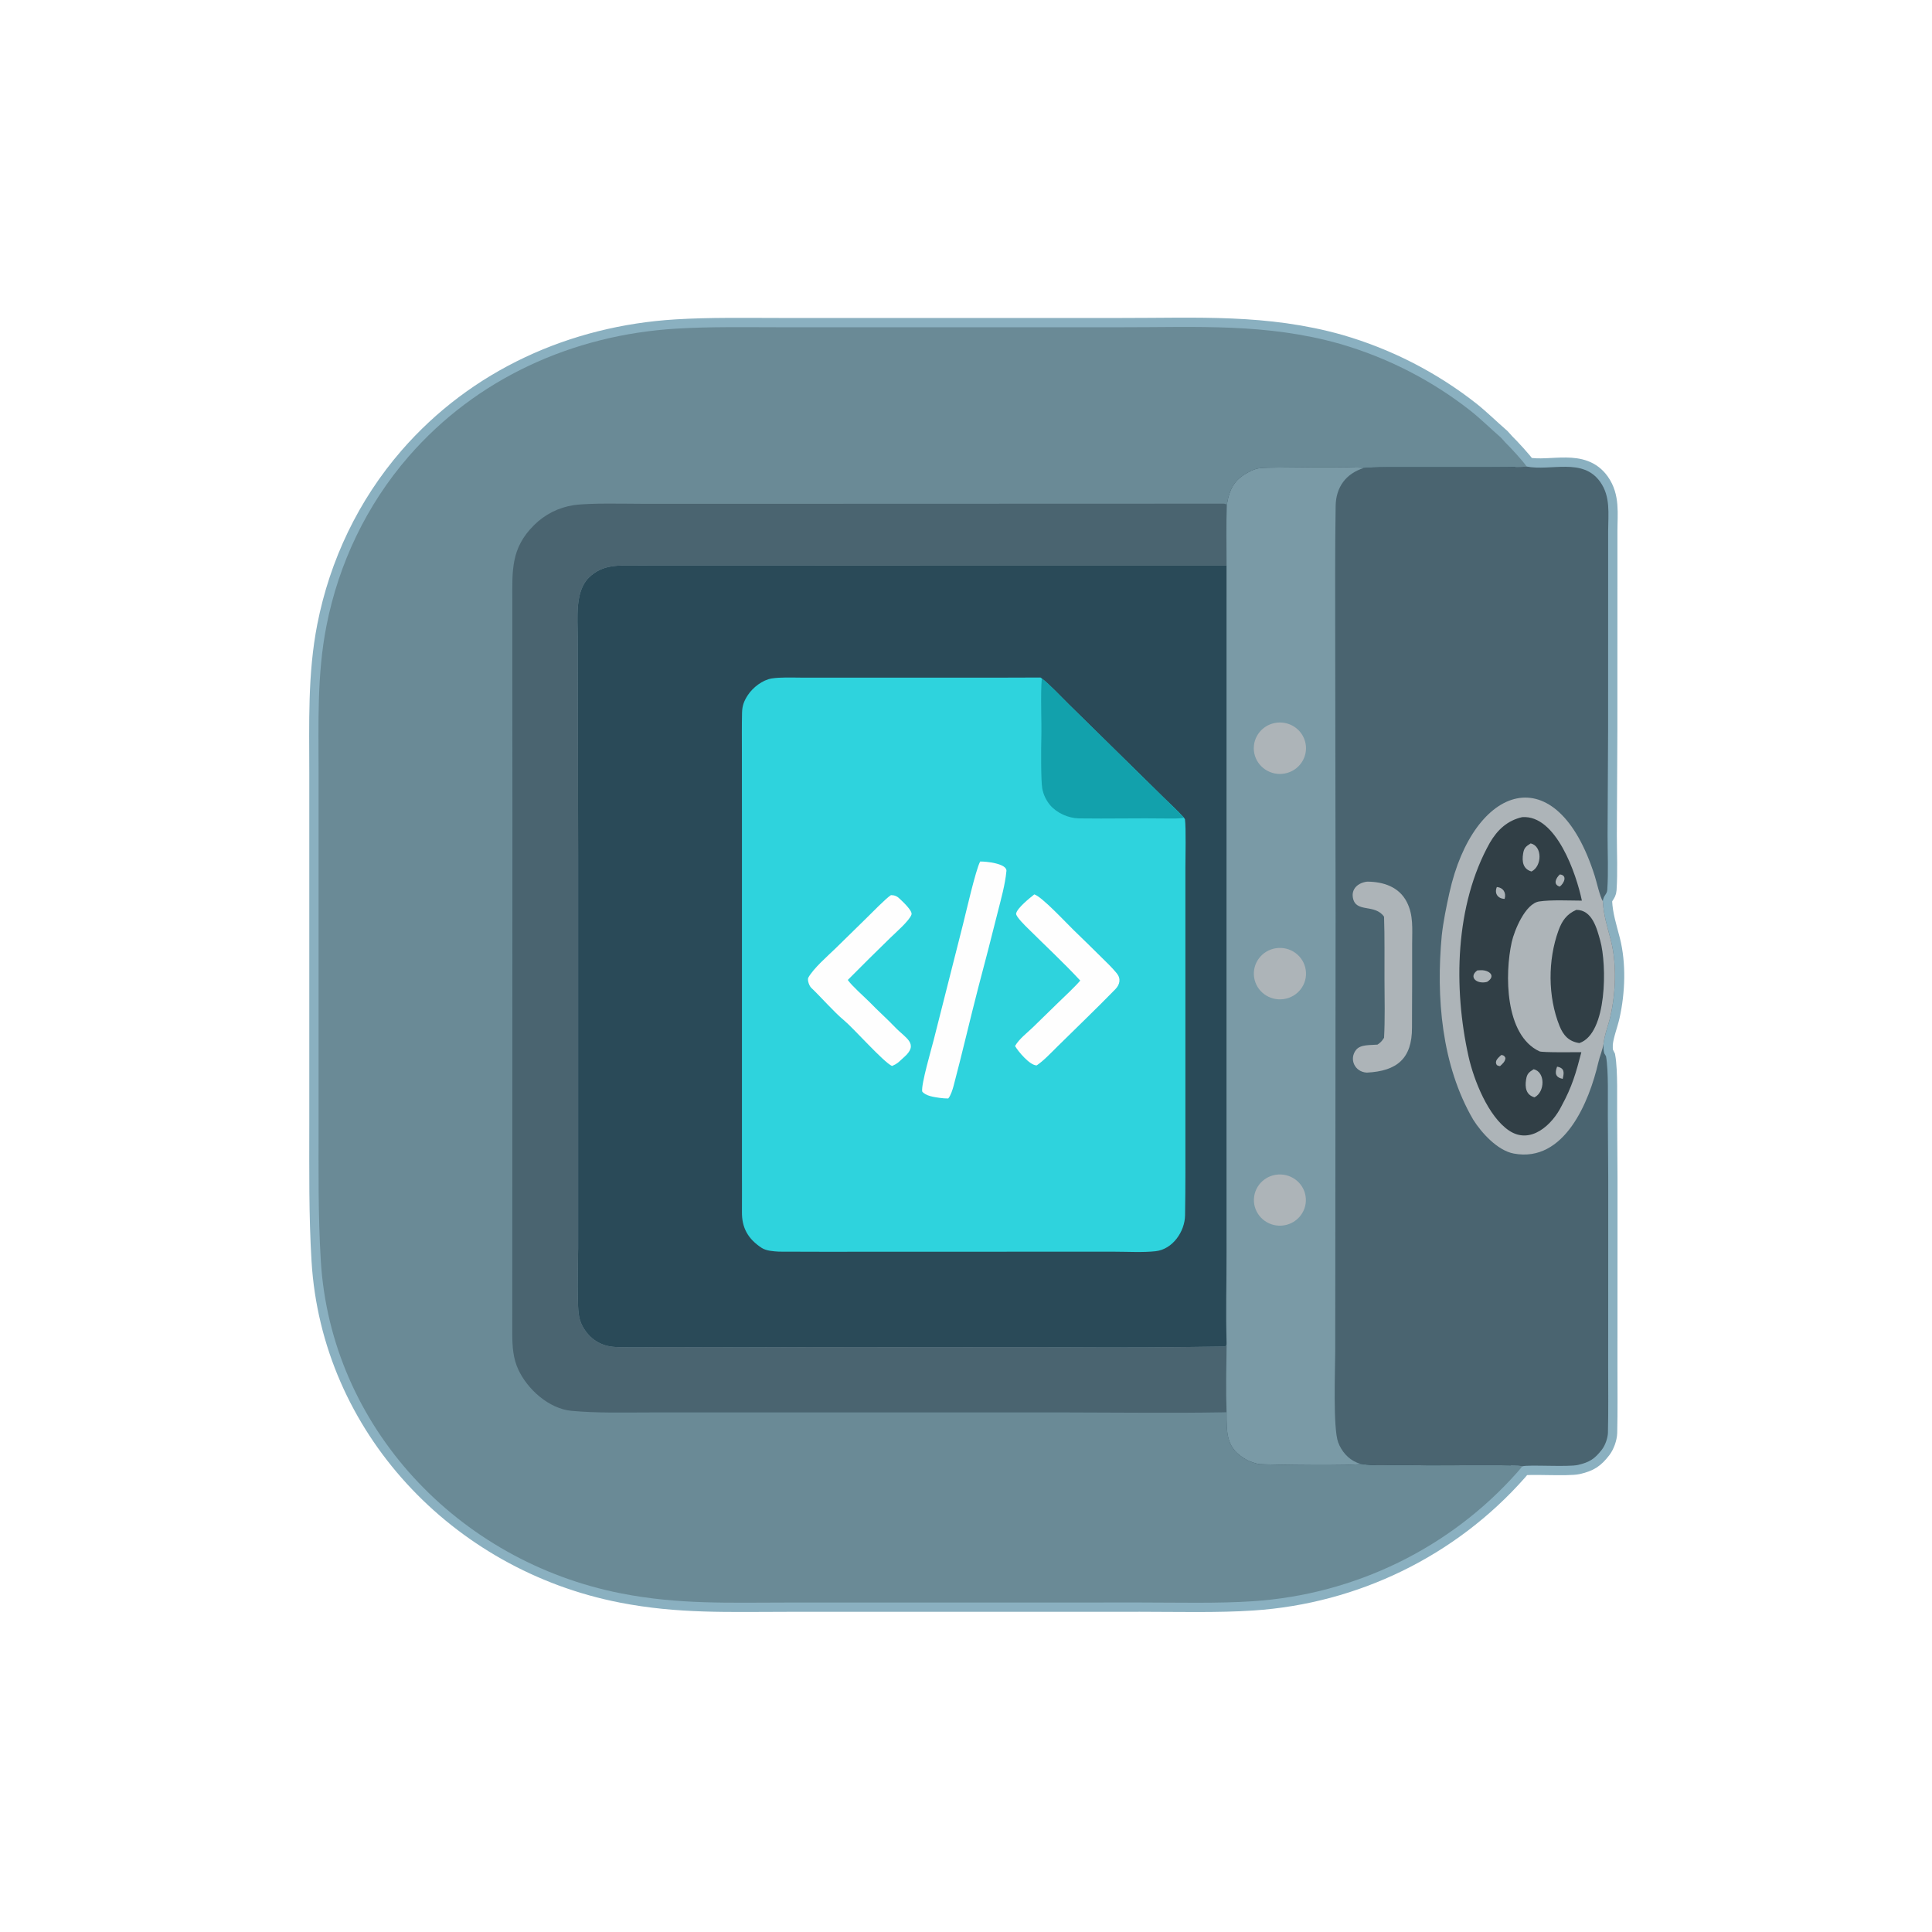
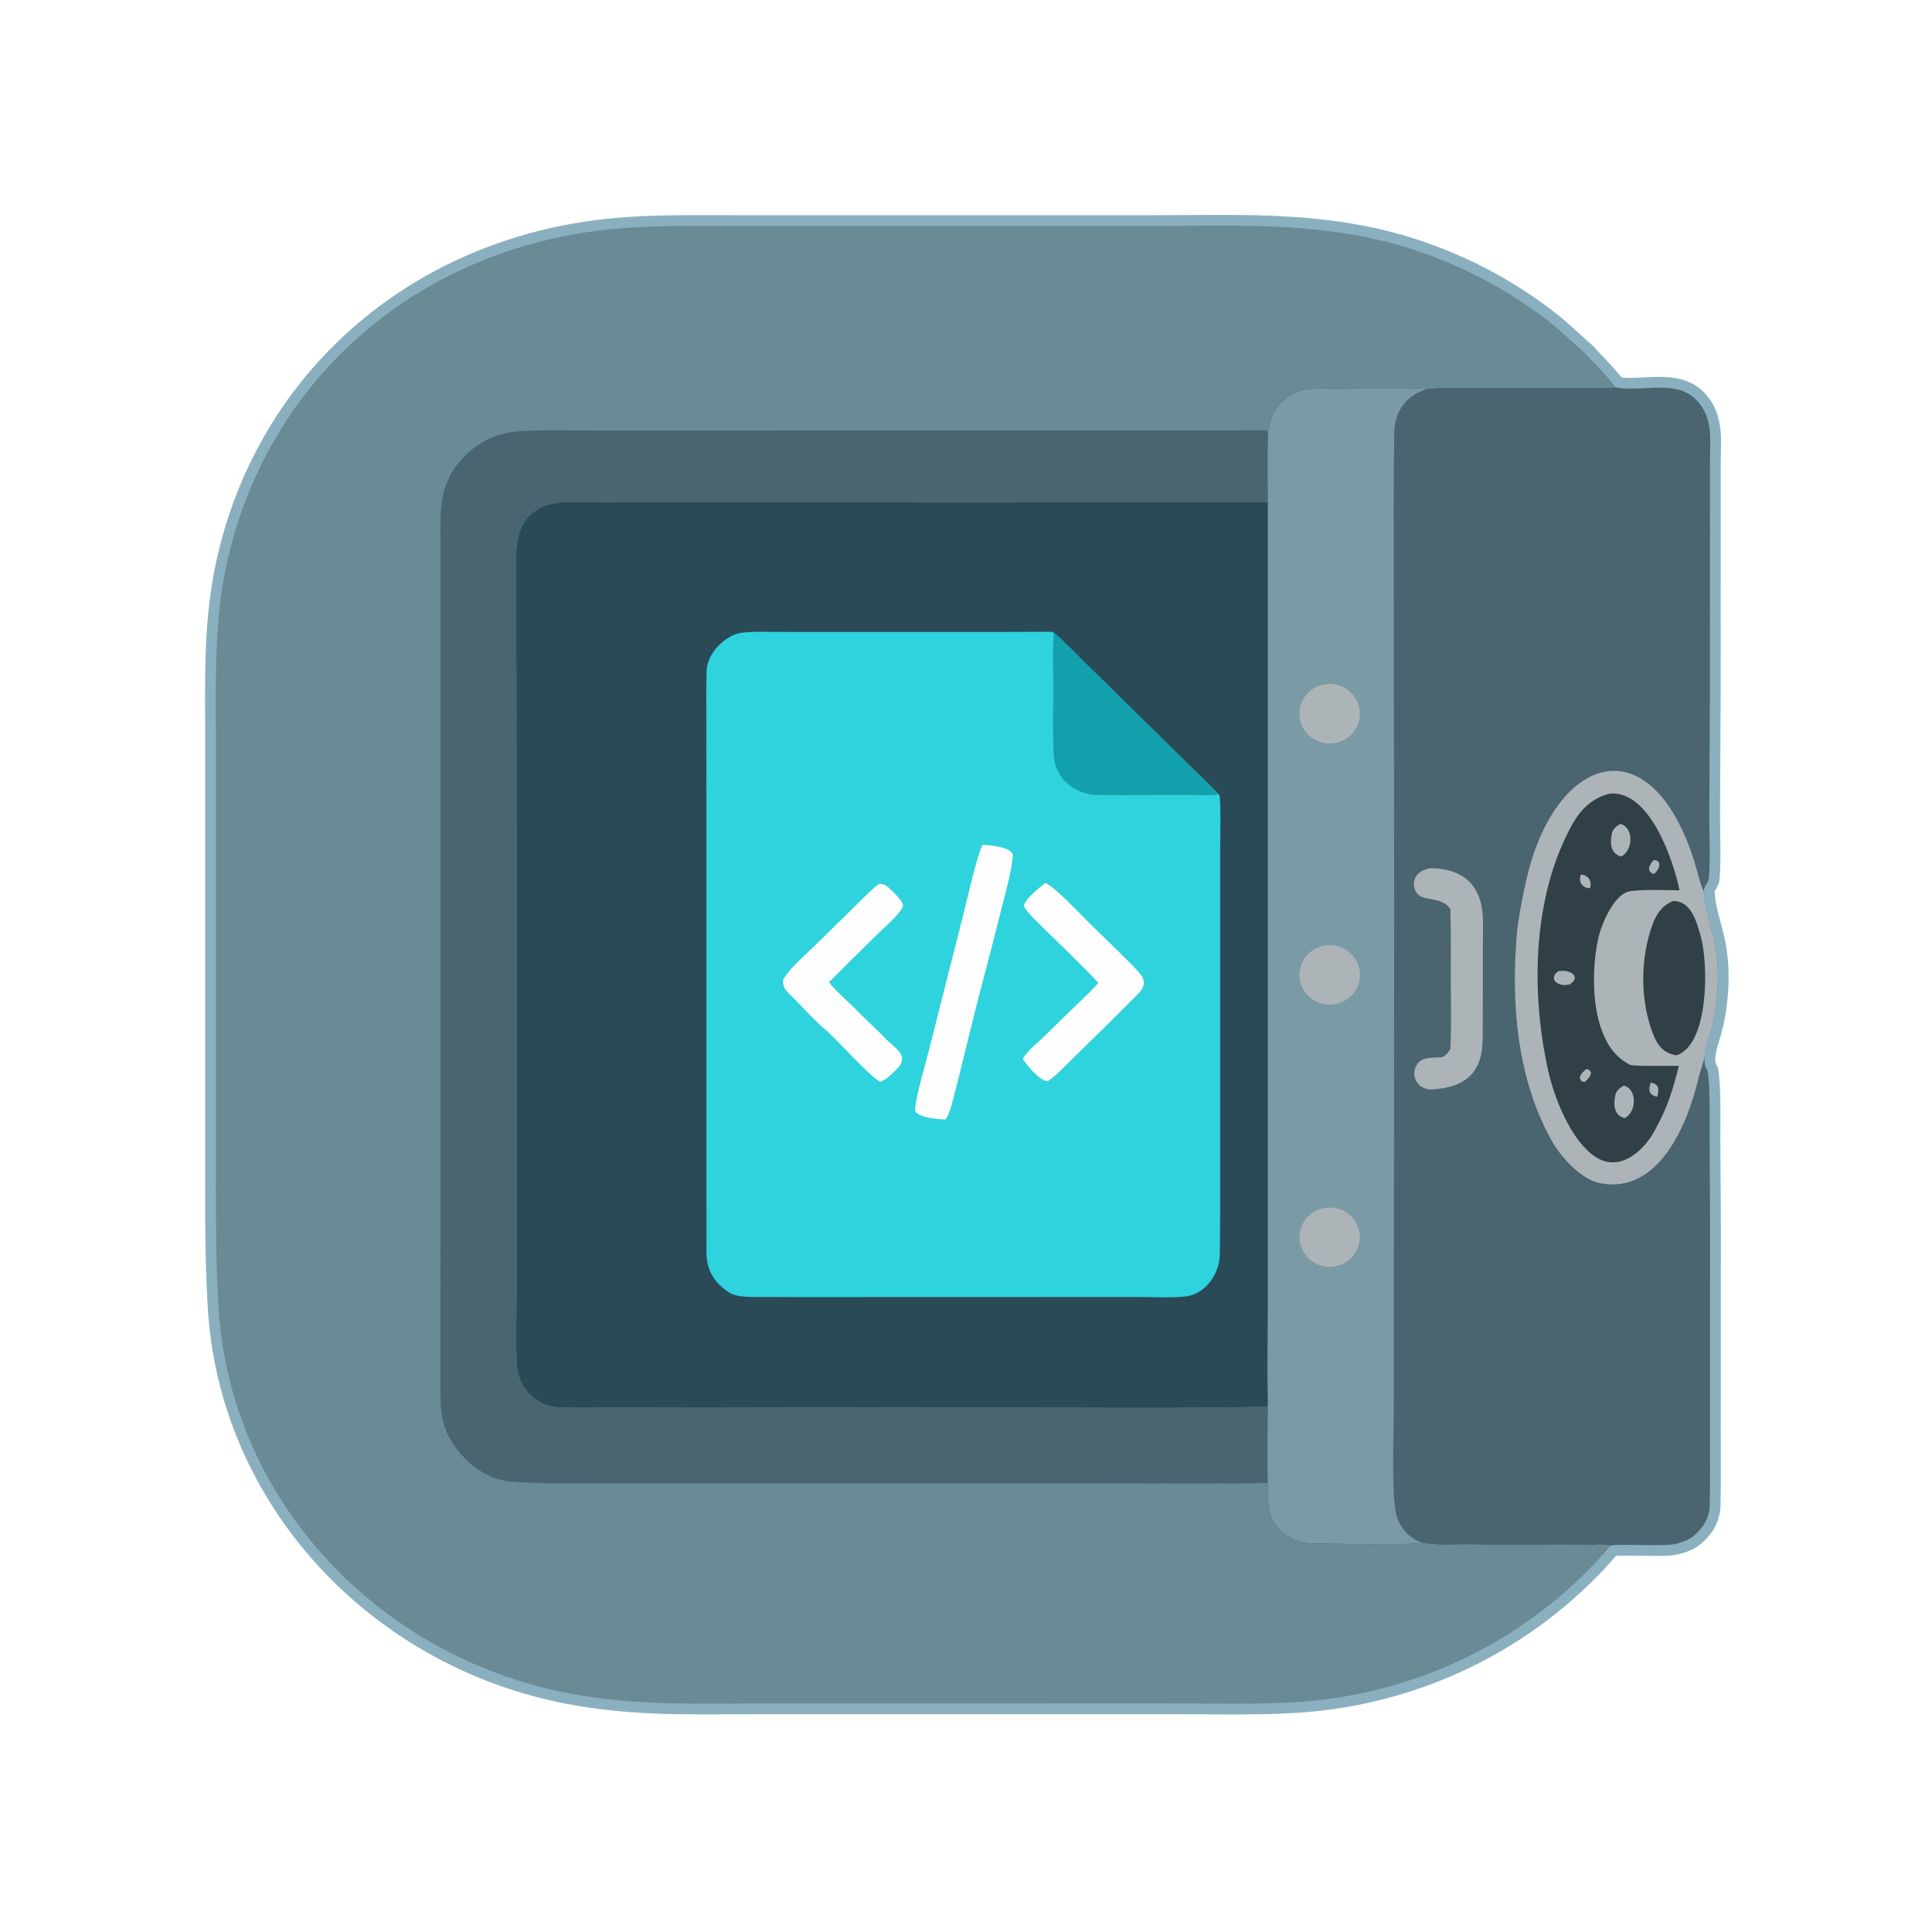
<svg xmlns="http://www.w3.org/2000/svg" height="128" viewBox="0 0 128 128" width="128" version="1.1" id="svg24">
  <defs id="defs24" />
-   <g transform="matrix(0.82,0,0,0.82,11.52,11.52)" id="g24">
+   <g transform="matrix(0.95,0,0,0.95,3.2,3.2)" id="g24">
    <path d="m 108.941,104.426 c -0.117,0.152 -0.242,0.305 -0.371,0.449 -5.438,6.145 -13.133,9.902 -21.387,10.449 -2.762,0.191 -6.297,0.102 -9.125,0.102 l -15.008,0.004 H 49.586 c -4.719,0 -8.789,0.172 -13.422,-0.734 C 22.938,112.113 12.676,101.207 11.871,87.809 11.648,84.121 11.691,80.5 11.691,76.777 V 48.367 c 0,-3.977 -0.137,-7.902 0.633,-11.836 0.992,-5.055 3.246,-9.785 6.637,-13.691 5.484,-6.312 13.254,-9.828 21.621,-10.336 2.758,-0.168 5.586,-0.113 8.375,-0.113 H 76.562 c 6.117,0.008 11.711,-0.34 17.656,1.344 3.828,1.109 7.402,2.938 10.523,5.387 0.859,0.68 1.645,1.465 2.473,2.18 l 0.395,0.434 c 0.359,0.348 1.434,1.508 1.688,1.91 1.957,0.391 4.531,-0.75 5.945,1.242 0.848,1.195 0.641,2.57 0.641,3.965 v 3.723 l -0.004,12.379 -0.043,8.477 c 0,1.434 0.074,2.98 -0.023,4.414 -0.023,0.371 -0.312,0.449 -0.359,0.918 0.059,1.137 0.363,2.047 0.648,3.156 0.488,1.918 0.402,4.184 -0.027,6.109 -0.176,0.785 -0.473,1.469 -0.566,2.266 -0.004,0.312 -0.016,0.453 0.059,0.762 0.039,0.062 0.117,0.188 0.145,0.25 0.211,1.195 0.133,3.508 0.145,4.84 0.031,3.352 0.043,6.699 0.031,10.051 l -0.004,10.176 c 0,1.766 0.023,3.574 -0.019,5.34 -0.012,0.422 -0.219,1.012 -0.484,1.355 -0.59,0.762 -1,1.023 -1.926,1.242 -0.801,0.191 -4.07,-0.039 -4.512,0.117 z m 0,0" fill="#2a4a58" stroke="#8ab0c0" stroke-width="1.5" id="path1" style="display:inline" />
    <path d="m 108.941,104.426 c -0.117,0.152 -0.242,0.305 -0.371,0.449 -5.438,6.145 -13.133,9.902 -21.387,10.449 -2.762,0.191 -6.297,0.102 -9.125,0.102 l -15.008,0.004 H 49.586 c -4.719,0 -8.789,0.172 -13.422,-0.734 C 22.938,112.113 12.676,101.207 11.871,87.809 11.648,84.121 11.691,80.5 11.691,76.777 V 48.367 c 0,-3.977 -0.137,-7.902 0.633,-11.836 0.992,-5.055 3.246,-9.785 6.637,-13.691 5.484,-6.312 13.254,-9.828 21.621,-10.336 2.758,-0.168 5.586,-0.113 8.375,-0.113 H 76.562 c 6.117,0.008 11.711,-0.34 17.656,1.344 3.828,1.109 7.402,2.938 10.523,5.387 0.859,0.68 1.645,1.465 2.473,2.18 l 0.395,0.434 c 0.359,0.348 1.434,1.508 1.688,1.91 -0.227,0.059 -2.754,0.055 -3.156,0.055 h -8.086 c -0.422,0 -0.844,0.008 -1.266,0.023 -0.117,0.004 -0.582,0.051 -0.656,0.043 -0.332,-0.113 -7.707,-0.059 -8.316,0.004 -0.254,0.027 -0.504,0.098 -0.734,0.207 -1.348,0.633 -1.77,1.367 -2.008,2.766 -0.059,1.566 -0.02,3.324 -0.02,4.906 l -33.973,-0.004 H 40.75 l -3.34,-0.004 c -1.453,0 -2.762,-0.129 -3.887,0.984 -1.129,1.117 -0.898,3.273 -0.895,4.75 l 0.008,3.727 0.027,14.004 v 31.672 c -0.008,1.379 -0.062,2.762 -0.023,4.141 0.027,0.766 0.004,1.508 0.387,2.203 0.559,1.012 1.477,1.609 2.656,1.66 1.5,0.059 3.004,0 4.504,0.008 3.977,0.023 7.953,0.02 11.93,-0.004 l 19.836,0.016 c 4.324,0.031 8.648,0.012 12.973,-0.059 0.145,-0.109 0.082,-0.043 0.133,-0.273 -0.02,1.727 -0.062,3.871 -0.004,5.586 0.012,1.73 -0.059,2.945 1.688,3.875 0.203,0.109 0.77,0.301 0.957,0.312 0.891,0.059 7.871,0.152 8.172,-0.023 1.211,0.203 2.297,0.074 3.508,0.102 2.578,0.051 5.156,-0.008 7.73,0.012 0.348,0.004 1.566,0 1.832,0.094 z m 0,0" fill="#6a8a96" id="path2" />
    <path d="m 85.055,100.055 -0.391,0.008 c -4.039,0.07 -8.234,0.012 -12.289,0.008 H 38.445 c -2.059,0 -4.273,0.062 -6.312,-0.129 -1.836,-0.172 -3.562,-1.738 -4.305,-3.336 -0.418,-0.902 -0.48,-1.828 -0.488,-2.828 l 0.012,-41.855 -0.008,-13.391 v -4.016 c 0,-2.457 -0.133,-4.266 1.758,-6.137 0.863,-0.863 1.984,-1.43 3.199,-1.613 1.332,-0.191 4.168,-0.109 5.641,-0.109 h 10.566 l 36.082,-0.012 c 0.203,0 0.359,-0.023 0.484,0.098 -0.059,1.566 -0.02,3.324 -0.02,4.906 L 51.082,31.645 H 40.75 l -3.34,-0.004 c -1.453,0 -2.762,-0.129 -3.887,0.984 -1.129,1.117 -0.898,3.273 -0.895,4.75 l 0.008,3.727 0.027,14.004 v 31.672 c -0.008,1.379 -0.062,2.762 -0.023,4.141 0.027,0.766 0.004,1.508 0.387,2.203 0.559,1.012 1.477,1.609 2.656,1.66 1.5,0.059 3.004,0 4.504,0.008 3.977,0.023 7.953,0.02 11.93,0 l 19.836,0.012 c 4.324,0.031 8.648,0.012 12.973,-0.059 0.145,-0.109 0.082,-0.043 0.133,-0.273 -0.02,1.727 -0.062,3.871 -0.004,5.586 z m 0,0" fill="#4a6470" id="path3" />
    <path d="m 109.297,23.645 c 1.957,0.391 4.531,-0.75 5.945,1.242 0.848,1.195 0.645,2.57 0.641,3.965 v 3.723 l -0.004,12.379 -0.043,8.477 c 0,1.434 0.074,2.98 -0.023,4.414 -0.023,0.371 -0.312,0.449 -0.359,0.918 0.059,1.137 0.363,2.047 0.648,3.156 0.488,1.918 0.402,4.184 -0.027,6.109 -0.176,0.785 -0.473,1.469 -0.566,2.266 -0.004,0.312 -0.016,0.453 0.059,0.762 0.039,0.062 0.117,0.188 0.145,0.25 0.211,1.195 0.133,3.508 0.145,4.84 0.031,3.352 0.043,6.699 0.031,10.051 l -0.004,10.176 c 0,1.766 0.023,3.574 -0.019,5.34 -0.012,0.422 -0.219,1.012 -0.484,1.355 -0.59,0.762 -1,1.023 -1.926,1.242 -0.801,0.191 -4.07,-0.039 -4.512,0.117 -0.262,-0.094 -1.484,-0.09 -1.832,-0.094 -2.574,-0.019 -5.152,0.039 -7.73,-0.012 -1.211,-0.027 -2.297,0.102 -3.508,-0.102 -0.301,0.176 -7.281,0.082 -8.172,0.023 -0.188,-0.012 -0.754,-0.203 -0.957,-0.312 -1.746,-0.93 -1.672,-2.145 -1.688,-3.875 -0.059,-1.715 -0.016,-3.859 0.004,-5.586 -0.07,-2.309 -0.004,-4.965 -0.004,-7.297 V 31.648 c 0,-1.582 -0.039,-3.34 0.02,-4.906 0.238,-1.398 0.66,-2.133 2.008,-2.766 0.23,-0.109 0.48,-0.18 0.734,-0.207 0.609,-0.062 7.984,-0.117 8.316,-0.004 0.074,0.008 0.539,-0.039 0.656,-0.043 0.422,-0.016 0.844,-0.023 1.266,-0.023 h 8.086 c 0.402,0 2.93,0.004 3.156,-0.055 z m 0,0" fill="#4a6470" id="path4" />
    <path d="m 85.074,26.742 c 0.238,-1.398 0.66,-2.133 2.008,-2.766 0.23,-0.109 0.48,-0.18 0.734,-0.207 0.609,-0.062 7.984,-0.117 8.316,-0.004 -1.457,0.461 -2.242,1.566 -2.266,3.062 -0.059,3.633 -0.035,7.266 -0.035,10.895 l 0.031,22.215 -0.023,27.879 -0.008,7.352 c -0.004,1.496 -0.188,6.176 0.242,7.328 0.266,0.703 0.793,1.332 1.504,1.625 0.094,0.039 0.195,0.07 0.293,0.098 -0.301,0.176 -7.281,0.082 -8.172,0.023 -0.188,-0.012 -0.754,-0.203 -0.957,-0.312 -1.746,-0.93 -1.676,-2.145 -1.688,-3.875 -0.059,-1.715 -0.016,-3.859 0.004,-5.586 -0.07,-2.309 -0.004,-4.965 -0.004,-7.297 l -0.004,-13.738 0.004,-41.785 c 0,-1.582 -0.039,-3.34 0.02,-4.906 z m 0,0" fill="#7a9aa6" id="path5" />
    <path d="m 88.93,44.371 c 1.148,-0.238 2.27,0.492 2.5,1.625 0.23,1.129 -0.52,2.23 -1.668,2.449 -1.137,0.219 -2.238,-0.512 -2.469,-1.629 -0.227,-1.121 0.504,-2.215 1.637,-2.445 z m 0,0" fill="#adb4b8" id="path6" />
    <path d="m 89.055,62.562 c 1.156,-0.168 2.23,0.621 2.395,1.762 0.168,1.141 -0.641,2.195 -1.797,2.352 -1.152,0.156 -2.211,-0.633 -2.375,-1.762 -0.164,-1.133 0.629,-2.184 1.777,-2.352 z m 0,0" fill="#adb4b8" id="path7" />
    <path d="m 89.227,80.848 c 1.16,-0.074 2.156,0.793 2.23,1.934 0.07,1.141 -0.809,2.125 -1.969,2.195 -1.152,0.07 -2.148,-0.797 -2.223,-1.934 -0.07,-1.141 0.805,-2.125 1.961,-2.195 z m 0,0" fill="#adb4b8" id="path8" />
    <path d="m 115.508,70.293 c -0.078,0.5 -0.309,1.016 -0.422,1.512 -0.723,3.133 -2.73,8.121 -6.832,7.348 -1.312,-0.246 -2.609,-1.676 -3.281,-2.75 -2.562,-4.402 -2.996,-9.895 -2.535,-14.859 0.125,-1.137 0.375,-2.348 0.617,-3.445 1.945,-8.773 8.664,-11.137 11.75,-1.359 0.133,0.414 0.426,1.707 0.648,2.023 0.059,1.137 0.363,2.047 0.648,3.156 0.488,1.918 0.402,4.184 -0.027,6.109 -0.176,0.785 -0.473,1.469 -0.566,2.266 z m 0,0" fill="#adb4b8" id="path9" />
    <path d="m 108.941,51.973 c 2.75,-0.199 4.379,4.621 4.82,6.746 -1.027,-0.004 -2.473,-0.078 -3.449,0.066 -1.129,0.172 -2.012,2.355 -2.219,3.281 -0.57,2.57 -0.57,7.512 2.234,8.828 0.238,0.109 2.906,0.066 3.391,0.07 -0.438,1.688 -0.738,2.762 -1.605,4.355 -0.742,1.5 -2.496,3.148 -4.238,1.977 -1.684,-1.129 -2.848,-4.082 -3.273,-5.992 -1.23,-5.523 -1.105,-12.227 1.723,-17.262 0.605,-1.039 1.418,-1.801 2.617,-2.07 z m 0,0" fill="#313f46" id="path11" />
    <g fill="#adb4b8" id="g17">
      <path d="m 109.625,54.094 c 0.953,0.219 0.926,1.84 0.066,2.27 -0.688,-0.195 -0.781,-0.797 -0.68,-1.434 0.074,-0.473 0.219,-0.586 0.613,-0.836 z m 0,0" id="path12" />
      <path d="m 105.316,64.355 c 0.102,-0.008 0.199,-0.012 0.301,-0.016 0.652,-0.008 1.242,0.461 0.484,0.945 -0.84,0.219 -1.527,-0.402 -0.785,-0.93 z m 0,0" id="path13" />
      <path d="m 106.891,57.617 c 0.523,0.055 0.773,0.469 0.629,0.961 -0.551,-0.016 -0.852,-0.445 -0.629,-0.961 z m 0,0" id="path14" />
      <path d="m 111.98,56.602 c 0.629,0.062 0.355,0.711 -0.008,0.984 -0.57,-0.172 -0.301,-0.703 0.008,-0.984 z m 0,0" id="path15" />
      <path d="m 111.758,72.133 c 0.621,0.113 0.57,0.488 0.453,0.988 -0.605,-0.125 -0.645,-0.484 -0.453,-0.988 z m 0,0" id="path16" />
      <path d="m 107.242,71.191 c 0.211,0.016 0.258,0.07 0.344,0.238 -0.023,0.301 -0.227,0.461 -0.441,0.664 -0.133,-0.02 -0.121,-0.027 -0.25,-0.082 -0.227,-0.34 0.098,-0.578 0.348,-0.82 z m 0,0" id="path17" />
      <path d="m 109.866,72.341 c 0.953,0.219 0.926,1.84 0.066,2.27 -0.688,-0.195 -0.781,-0.797 -0.68,-1.434 0.074,-0.473 0.219,-0.586 0.613,-0.836 z m 0,0" id="path25" />
    </g>
    <path d="m 113.312,59.465 c 1.285,0 1.66,1.504 1.934,2.492 0.531,1.906 0.582,7.504 -1.688,8.27 -0.848,-0.125 -1.293,-0.613 -1.605,-1.387 -0.949,-2.363 -0.949,-5.324 -0.082,-7.711 0.285,-0.785 0.664,-1.324 1.441,-1.664 z m 0,0" fill="#313f46" id="path18" />
    <path d="m 96.422,57.184 c 1.293,0.008 2.562,0.414 3.191,1.641 0.551,1.07 0.434,2.184 0.434,3.363 v 3.195 c 0,1.184 -0.016,2.41 -0.012,3.586 0.008,2.5 -1.199,3.523 -3.648,3.645 -0.988,-0.051 -1.453,-1.098 -0.871,-1.836 0.363,-0.461 1.18,-0.371 1.73,-0.426 0.281,-0.191 0.34,-0.27 0.531,-0.551 0.082,-1.457 0.043,-3.199 0.035,-4.684 -0.008,-1.652 0.023,-3.461 -0.035,-5.102 -0.758,-1.07 -2.289,-0.277 -2.516,-1.527 -0.133,-0.715 0.398,-1.215 1.16,-1.305 z m 0,0" fill="#adb4b8" id="path19" />
    <path d="m 81.613,52.027 0.078,0.117 c 0.094,0.734 0.035,3.113 0.035,3.965 V 77.219 c 0,2.312 0.012,4.609 -0.027,6.934 -0.02,1.285 -0.984,2.734 -2.379,2.891 -1.02,0.113 -2.266,0.039 -3.309,0.039 h -6.125 l -13.793,0.004 c -2.398,0 -4.809,0.008 -7.207,-0.008 -0.445,-0.027 -1.012,-0.059 -1.391,-0.301 -1.098,-0.719 -1.617,-1.617 -1.598,-2.922 0.012,-1.148 -0.004,-2.312 0,-3.453 v -27.535 l -0.004,-6.125 c 0,-1.062 -0.012,-2.145 0.012,-3.211 0.016,-0.566 0.156,-0.941 0.465,-1.414 0.406,-0.621 1.188,-1.23 1.938,-1.352 0.684,-0.105 1.59,-0.07 2.301,-0.066 l 3.18,0.004 h 12.27 c 1.32,0 2.641,-0.012 3.961,-0.012 0.035,0.027 0.07,0.051 0.105,0.074 0.621,0.477 1.59,1.508 2.168,2.078 L 75.688,46.18 79.957,50.375 c 0.539,0.535 1.16,1.09 1.656,1.652 z m 0,0" fill="#2ed3dd" id="path20" />
    <path d="m 70.125,40.766 c 0.621,0.477 1.59,1.508 2.168,2.078 L 75.688,46.18 79.957,50.375 c 0.539,0.535 1.16,1.09 1.656,1.652 -0.371,0.07 -0.941,0.059 -1.328,0.055 -2.387,-0.035 -4.781,0.027 -7.168,-0.008 -0.844,-0.016 -1.777,-0.434 -2.316,-1.066 C 70.473,50.617 70.25,50.148 70.16,49.648 70.051,49.035 70.062,46.344 70.086,45.598 c 0.035,-1.359 -0.078,-3.539 0.039,-4.832 z m 0,0" fill="#12a1ac" id="path21" />
    <path d="m 65.145,55.559 c 0.434,-0.016 2.184,0.156 2.121,0.77 -0.105,1.105 -0.434,2.258 -0.707,3.34 -0.504,2.02 -1.027,4.039 -1.562,6.051 -0.688,2.652 -1.301,5.336 -2.004,7.984 -0.078,0.285 -0.234,0.785 -0.43,1 -0.227,0 -0.449,-0.016 -0.672,-0.047 -0.445,-0.062 -1.152,-0.152 -1.43,-0.516 -0.098,-0.566 0.762,-3.492 0.934,-4.184 L 63.75,60.664 c 0.223,-0.867 1.031,-4.441 1.395,-5.105 z m 0,0" fill="#fefefe" id="path22" />
    <path d="m 57.938,58.273 c 0.289,0.004 0.492,0.082 0.707,0.297 0.207,0.199 1.043,0.957 0.953,1.266 -0.148,0.488 -1.332,1.512 -1.684,1.859 -1.164,1.133 -2.32,2.277 -3.465,3.434 0.352,0.5 1.289,1.316 1.766,1.793 0.633,0.664 1.445,1.379 2.066,2.035 0.82,0.867 1.969,1.32 0.695,2.426 -0.387,0.336 -0.434,0.469 -0.953,0.695 C 57.352,71.785 54.887,69 54.141,68.387 53.328,67.715 52.281,66.504 51.492,65.758 51.344,65.613 51.176,65.184 51.25,64.957 c 0.422,-0.773 1.605,-1.793 2.199,-2.371 l 2.496,-2.445 c 0.395,-0.383 1.605,-1.633 1.992,-1.867 z m 0,0" fill="#fefefe" id="path23" />
    <path d="m 69.52,58.215 c 0.605,0.172 2.613,2.34 3.176,2.883 0.742,0.715 1.48,1.438 2.211,2.164 0.441,0.438 0.879,0.844 1.27,1.324 0.359,0.438 0.258,0.914 -0.121,1.301 -1.527,1.566 -3.113,3.082 -4.672,4.621 -0.5,0.492 -1.102,1.141 -1.672,1.523 -0.551,0.004 -1.488,-1.113 -1.75,-1.566 C 68.309,69.875 68.902,69.438 69.406,68.953 l 2.047,-1.996 c 0.434,-0.418 1.445,-1.367 1.777,-1.781 -1.348,-1.453 -2.801,-2.797 -4.207,-4.195 -0.188,-0.184 -1.008,-0.977 -0.973,-1.215 0.07,-0.441 1.121,-1.277 1.469,-1.551 z m 0,0" fill="#fefefe" id="path24" />
  </g>
</svg>
